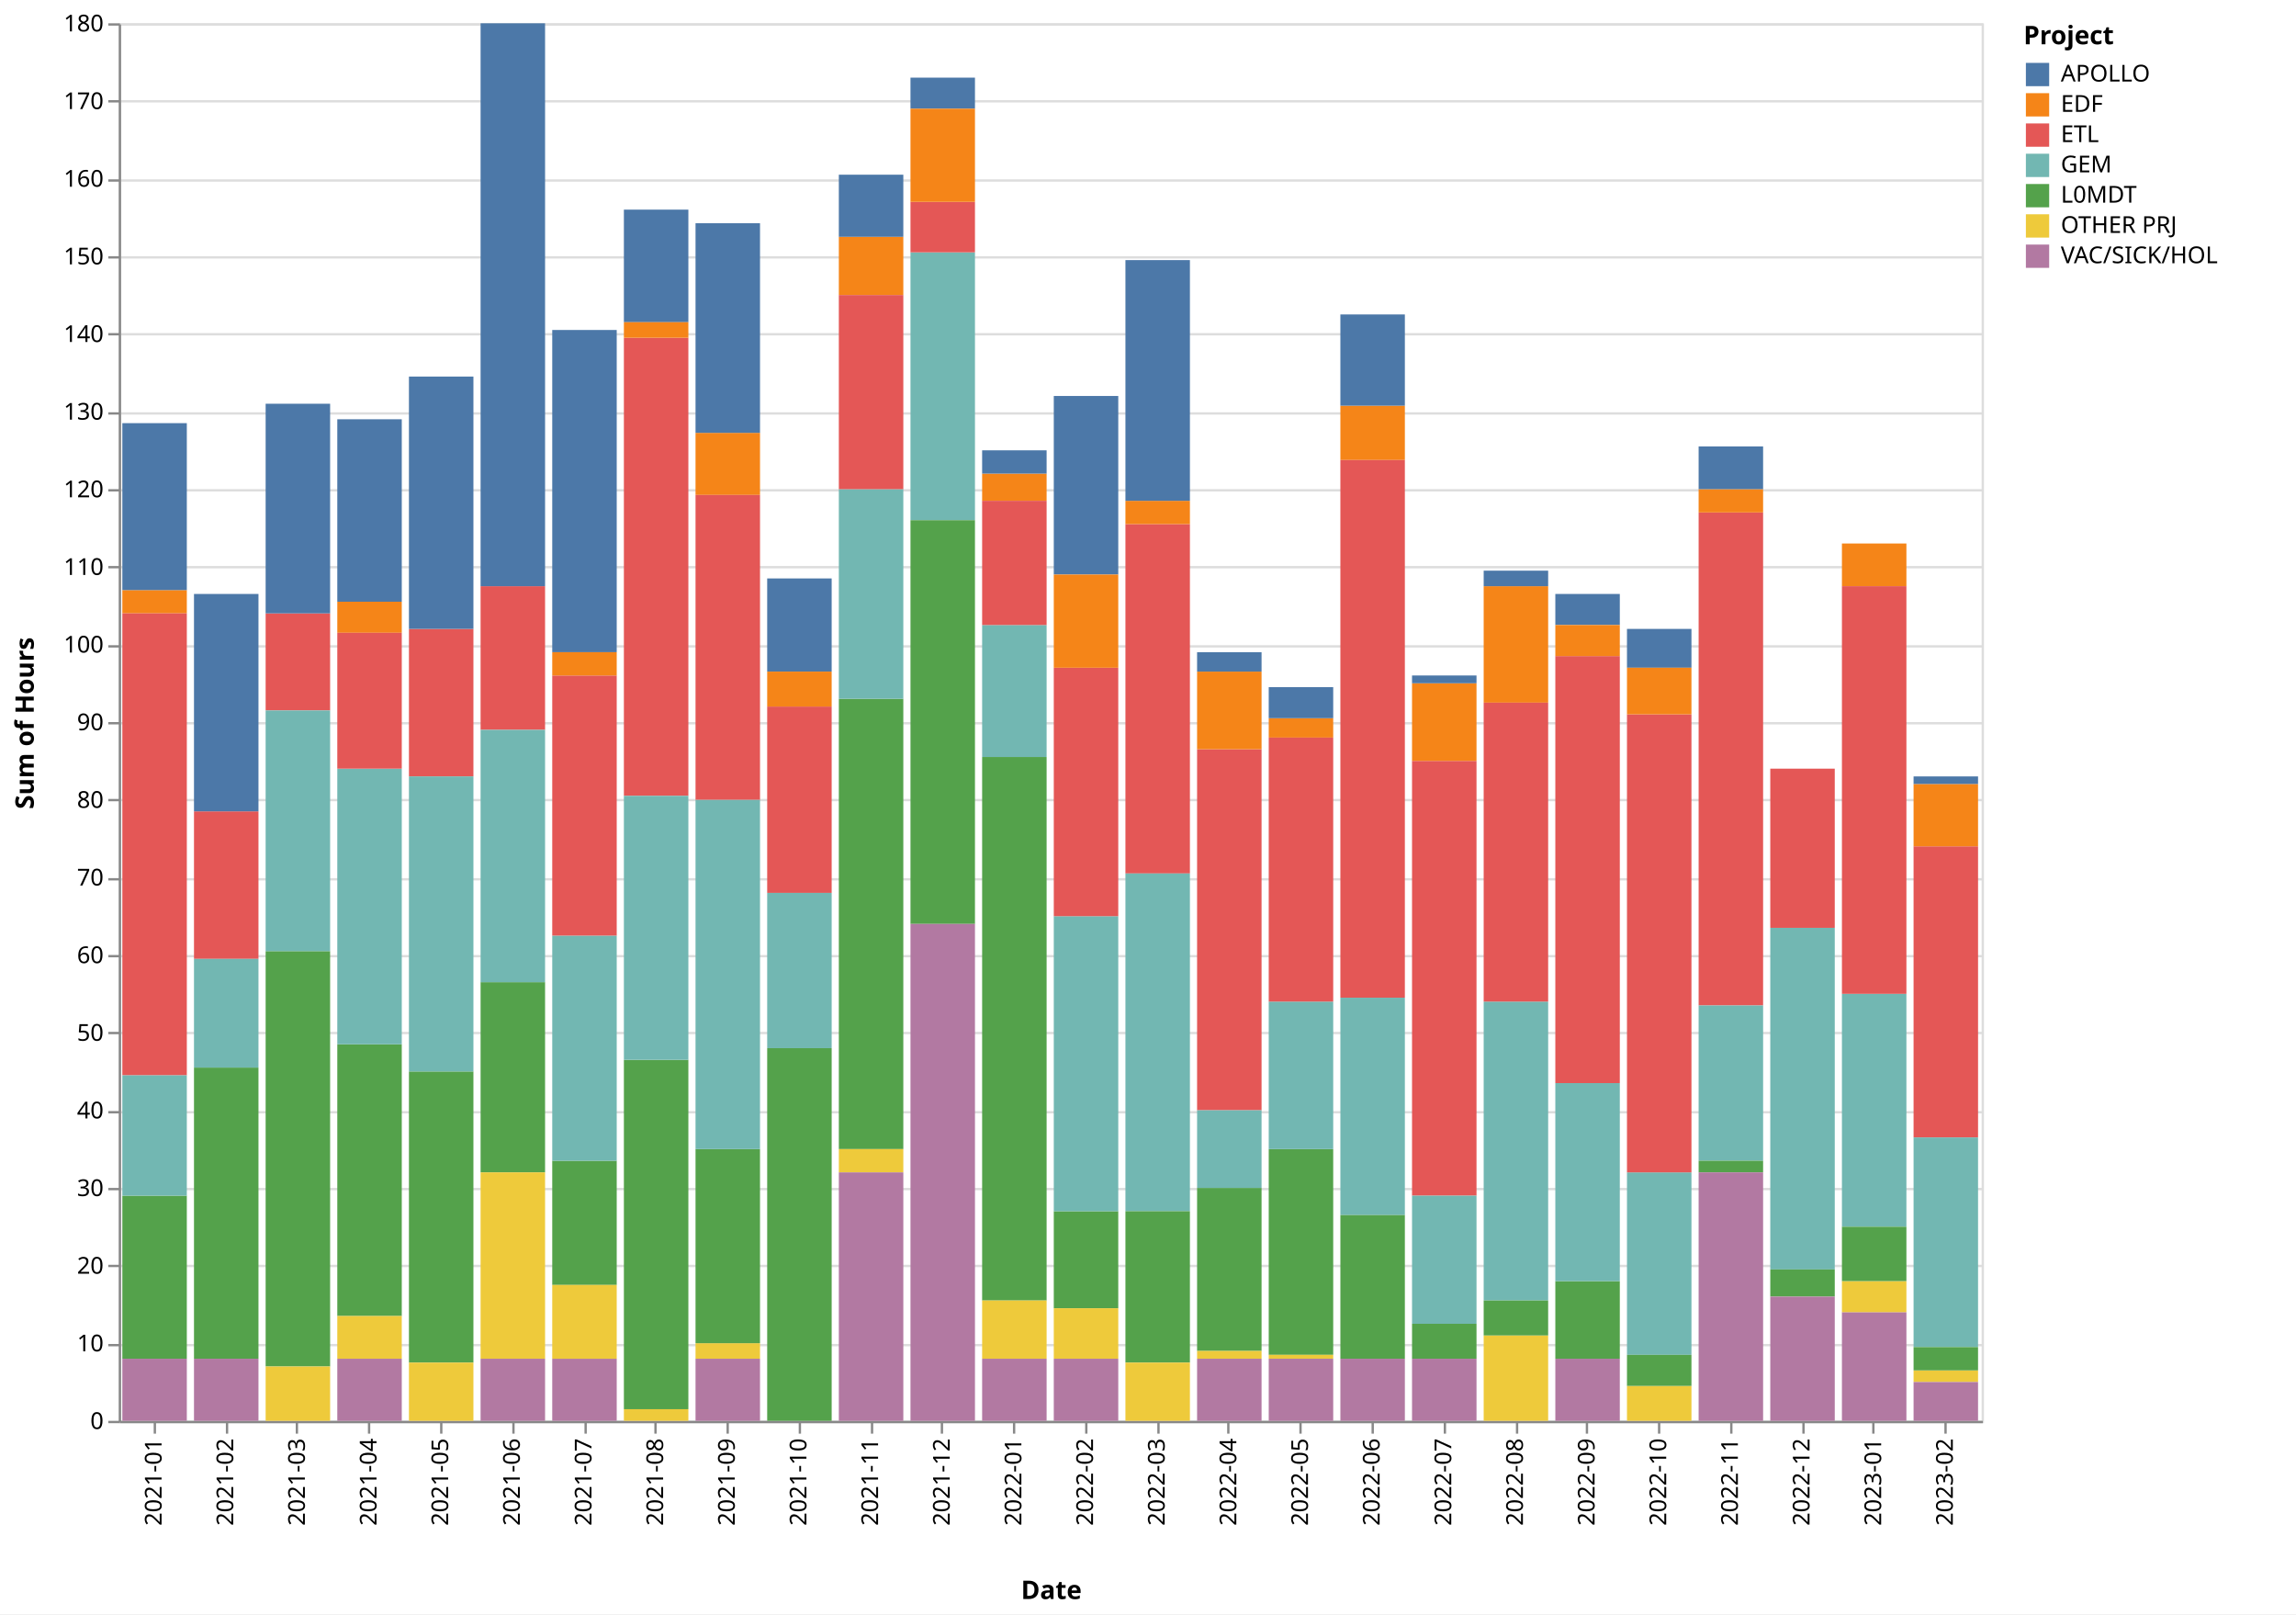
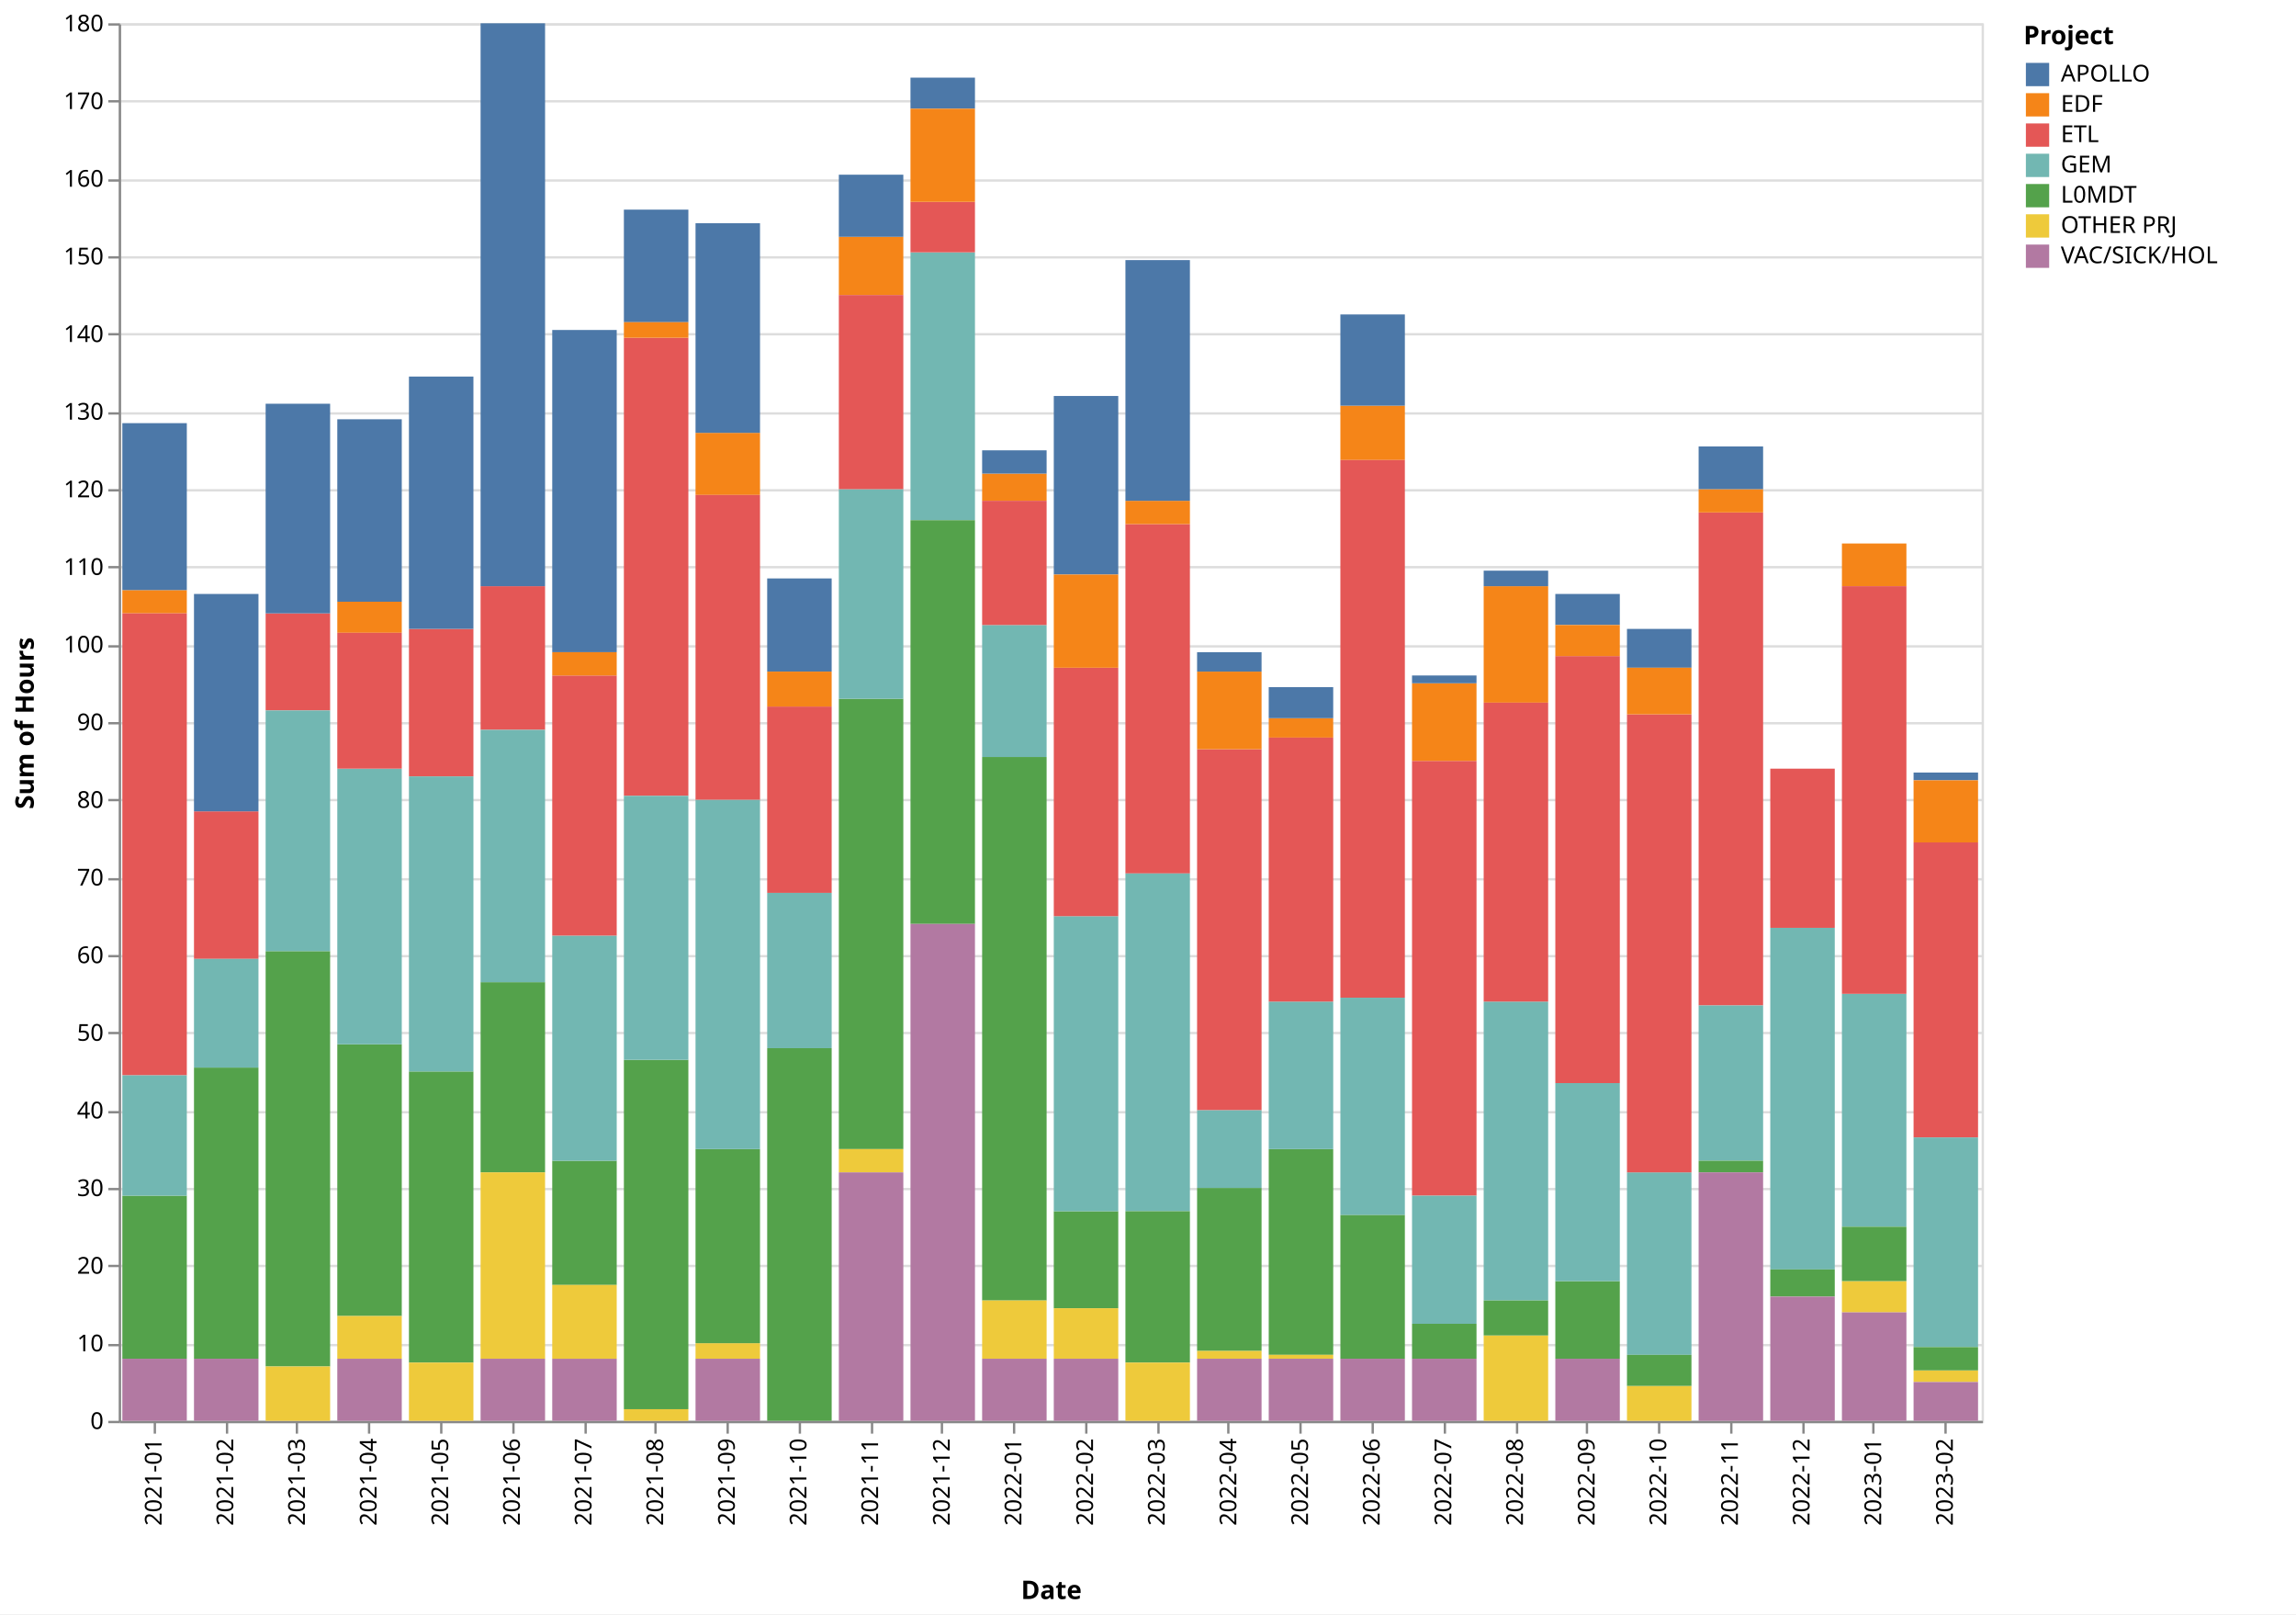
<svg xmlns="http://www.w3.org/2000/svg" class="marks" width="986" height="693" viewBox="0 0 986 693" version="1.1">
  <rect width="986" height="693" style="fill: white;" />
  <g transform="translate(51,10)">
    <g class="mark-group role-frame root">
      <g transform="translate(0,0)">
        <path class="background" d="M0.5,0.5h800v600h-800Z" style="fill: none; stroke: #ddd;" />
        <g>
          <g class="mark-group role-axis">
            <g transform="translate(0.5,0.5)">
              <path class="background" d="M0,0h0v0h0Z" style="pointer-events: none; fill: none;" />
              <g>
                <g class="mark-rule role-axis-grid" style="pointer-events: none;">
                  <line transform="translate(0,600)" x2="800" y2="0" style="fill: none; stroke: #ddd; stroke-width: 1; opacity: 1;" />
                  <line transform="translate(0,567)" x2="800" y2="0" style="fill: none; stroke: #ddd; stroke-width: 1; opacity: 1;" />
                  <line transform="translate(0,533)" x2="800" y2="0" style="fill: none; stroke: #ddd; stroke-width: 1; opacity: 1;" />
                  <line transform="translate(0,500)" x2="800" y2="0" style="fill: none; stroke: #ddd; stroke-width: 1; opacity: 1;" />
                  <line transform="translate(0,467)" x2="800" y2="0" style="fill: none; stroke: #ddd; stroke-width: 1; opacity: 1;" />
                  <line transform="translate(0,433)" x2="800" y2="0" style="fill: none; stroke: #ddd; stroke-width: 1; opacity: 1;" />
                  <line transform="translate(0,400)" x2="800" y2="0" style="fill: none; stroke: #ddd; stroke-width: 1; opacity: 1;" />
                  <line transform="translate(0,367)" x2="800" y2="0" style="fill: none; stroke: #ddd; stroke-width: 1; opacity: 1;" />
                  <line transform="translate(0,333)" x2="800" y2="0" style="fill: none; stroke: #ddd; stroke-width: 1; opacity: 1;" />
                  <line transform="translate(0,300)" x2="800" y2="0" style="fill: none; stroke: #ddd; stroke-width: 1; opacity: 1;" />
                  <line transform="translate(0,267)" x2="800" y2="0" style="fill: none; stroke: #ddd; stroke-width: 1; opacity: 1;" />
                  <line transform="translate(0,233)" x2="800" y2="0" style="fill: none; stroke: #ddd; stroke-width: 1; opacity: 1;" />
                  <line transform="translate(0,200)" x2="800" y2="0" style="fill: none; stroke: #ddd; stroke-width: 1; opacity: 1;" />
                  <line transform="translate(0,167)" x2="800" y2="0" style="fill: none; stroke: #ddd; stroke-width: 1; opacity: 1;" />
                  <line transform="translate(0,133)" x2="800" y2="0" style="fill: none; stroke: #ddd; stroke-width: 1; opacity: 1;" />
                  <line transform="translate(0,100)" x2="800" y2="0" style="fill: none; stroke: #ddd; stroke-width: 1; opacity: 1;" />
                  <line transform="translate(0,67)" x2="800" y2="0" style="fill: none; stroke: #ddd; stroke-width: 1; opacity: 1;" />
                  <line transform="translate(0,33)" x2="800" y2="0" style="fill: none; stroke: #ddd; stroke-width: 1; opacity: 1;" />
                  <line transform="translate(0,0)" x2="800" y2="0" style="fill: none; stroke: #ddd; stroke-width: 1; opacity: 1;" />
                </g>
              </g>
              <path class="foreground" d="" style="pointer-events: none; display: none; fill: none;" />
            </g>
          </g>
          <g class="mark-group role-axis">
            <g transform="translate(0.5,600.5)">
              <path class="background" d="M0,0h0v0h0Z" style="pointer-events: none; fill: none;" />
              <g>
                <g class="mark-rule role-axis-tick" style="pointer-events: none;">
                  <line transform="translate(15,0)" x2="0" y2="5" style="fill: none; stroke: #888; stroke-width: 1; opacity: 1;" />
                  <line transform="translate(46,0)" x2="0" y2="5" style="fill: none; stroke: #888; stroke-width: 1; opacity: 1;" />
                  <line transform="translate(76,0)" x2="0" y2="5" style="fill: none; stroke: #888; stroke-width: 1; opacity: 1;" />
                  <line transform="translate(107,0)" x2="0" y2="5" style="fill: none; stroke: #888; stroke-width: 1; opacity: 1;" />
                  <line transform="translate(138,0)" x2="0" y2="5" style="fill: none; stroke: #888; stroke-width: 1; opacity: 1;" />
                  <line transform="translate(169,0)" x2="0" y2="5" style="fill: none; stroke: #888; stroke-width: 1; opacity: 1;" />
                  <line transform="translate(200,0)" x2="0" y2="5" style="fill: none; stroke: #888; stroke-width: 1; opacity: 1;" />
                  <line transform="translate(230,0)" x2="0" y2="5" style="fill: none; stroke: #888; stroke-width: 1; opacity: 1;" />
                  <line transform="translate(261,0)" x2="0" y2="5" style="fill: none; stroke: #888; stroke-width: 1; opacity: 1;" />
                  <line transform="translate(292,0)" x2="0" y2="5" style="fill: none; stroke: #888; stroke-width: 1; opacity: 1;" />
                  <line transform="translate(323,0)" x2="0" y2="5" style="fill: none; stroke: #888; stroke-width: 1; opacity: 1;" />
                  <line transform="translate(353,0)" x2="0" y2="5" style="fill: none; stroke: #888; stroke-width: 1; opacity: 1;" />
                  <line transform="translate(384,0)" x2="0" y2="5" style="fill: none; stroke: #888; stroke-width: 1; opacity: 1;" />
                  <line transform="translate(415,0)" x2="0" y2="5" style="fill: none; stroke: #888; stroke-width: 1; opacity: 1;" />
                  <line transform="translate(446,0)" x2="0" y2="5" style="fill: none; stroke: #888; stroke-width: 1; opacity: 1;" />
                  <line transform="translate(476,0)" x2="0" y2="5" style="fill: none; stroke: #888; stroke-width: 1; opacity: 1;" />
                  <line transform="translate(507,0)" x2="0" y2="5" style="fill: none; stroke: #888; stroke-width: 1; opacity: 1;" />
                  <line transform="translate(538,0)" x2="0" y2="5" style="fill: none; stroke: #888; stroke-width: 1; opacity: 1;" />
                  <line transform="translate(569,0)" x2="0" y2="5" style="fill: none; stroke: #888; stroke-width: 1; opacity: 1;" />
                  <line transform="translate(600,0)" x2="0" y2="5" style="fill: none; stroke: #888; stroke-width: 1; opacity: 1;" />
                  <line transform="translate(630,0)" x2="0" y2="5" style="fill: none; stroke: #888; stroke-width: 1; opacity: 1;" />
                  <line transform="translate(661,0)" x2="0" y2="5" style="fill: none; stroke: #888; stroke-width: 1; opacity: 1;" />
                  <line transform="translate(692,0)" x2="0" y2="5" style="fill: none; stroke: #888; stroke-width: 1; opacity: 1;" />
                  <line transform="translate(723,0)" x2="0" y2="5" style="fill: none; stroke: #888; stroke-width: 1; opacity: 1;" />
                  <line transform="translate(753,0)" x2="0" y2="5" style="fill: none; stroke: #888; stroke-width: 1; opacity: 1;" />
                  <line transform="translate(784,0)" x2="0" y2="5" style="fill: none; stroke: #888; stroke-width: 1; opacity: 1;" />
                </g>
                <g class="mark-text role-axis-label" style="pointer-events: none;">
                  <text text-anchor="end" transform="translate(14.88462,7) rotate(270) translate(0,3)" style="font-family: sans-serif; font-size: 10px; fill: #000; opacity: 1;">2021-01</text>
                  <text text-anchor="end" transform="translate(45.65385,7) rotate(270) translate(0,3)" style="font-family: sans-serif; font-size: 10px; fill: #000; opacity: 1;">2021-02</text>
                  <text text-anchor="end" transform="translate(76.42308,7) rotate(270) translate(0,3)" style="font-family: sans-serif; font-size: 10px; fill: #000; opacity: 1;">2021-03</text>
                  <text text-anchor="end" transform="translate(107.1923,7) rotate(270) translate(0,3)" style="font-family: sans-serif; font-size: 10px; fill: #000; opacity: 1;">2021-04</text>
                  <text text-anchor="end" transform="translate(137.9615,7) rotate(270) translate(0,3)" style="font-family: sans-serif; font-size: 10px; fill: #000; opacity: 1;">2021-05</text>
                  <text text-anchor="end" transform="translate(168.7308,7) rotate(270) translate(0,3)" style="font-family: sans-serif; font-size: 10px; fill: #000; opacity: 1;">2021-06</text>
                  <text text-anchor="end" transform="translate(199.5,7) rotate(270) translate(0,3)" style="font-family: sans-serif; font-size: 10px; fill: #000; opacity: 1;">2021-07</text>
                  <text text-anchor="end" transform="translate(230.2692,7) rotate(270) translate(0,3)" style="font-family: sans-serif; font-size: 10px; fill: #000; opacity: 1;">2021-08</text>
                  <text text-anchor="end" transform="translate(261.0385,7) rotate(270) translate(0,3)" style="font-family: sans-serif; font-size: 10px; fill: #000; opacity: 1;">2021-09</text>
                  <text text-anchor="end" transform="translate(291.8077,7) rotate(270) translate(0,3)" style="font-family: sans-serif; font-size: 10px; fill: #000; opacity: 1;">2021-10</text>
                  <text text-anchor="end" transform="translate(322.5769,7) rotate(270) translate(0,3)" style="font-family: sans-serif; font-size: 10px; fill: #000; opacity: 1;">2021-11</text>
                  <text text-anchor="end" transform="translate(353.3462,7) rotate(270) translate(0,3)" style="font-family: sans-serif; font-size: 10px; fill: #000; opacity: 1;">2021-12</text>
                  <text text-anchor="end" transform="translate(384.1154,7) rotate(270) translate(0,3)" style="font-family: sans-serif; font-size: 10px; fill: #000; opacity: 1;">2022-01</text>
                  <text text-anchor="end" transform="translate(414.8846,7) rotate(270) translate(0,3)" style="font-family: sans-serif; font-size: 10px; fill: #000; opacity: 1;">2022-02</text>
                  <text text-anchor="end" transform="translate(445.6538,7) rotate(270) translate(0,3)" style="font-family: sans-serif; font-size: 10px; fill: #000; opacity: 1;">2022-03</text>
                  <text text-anchor="end" transform="translate(476.4231,7) rotate(270) translate(0,3)" style="font-family: sans-serif; font-size: 10px; fill: #000; opacity: 1;">2022-04</text>
                  <text text-anchor="end" transform="translate(507.1923,7) rotate(270) translate(0,3)" style="font-family: sans-serif; font-size: 10px; fill: #000; opacity: 1;">2022-05</text>
                  <text text-anchor="end" transform="translate(537.9615,7) rotate(270) translate(0,3)" style="font-family: sans-serif; font-size: 10px; fill: #000; opacity: 1;">2022-06</text>
                  <text text-anchor="end" transform="translate(568.7308,7) rotate(270) translate(0,3)" style="font-family: sans-serif; font-size: 10px; fill: #000; opacity: 1;">2022-07</text>
                  <text text-anchor="end" transform="translate(599.5,7) rotate(270) translate(0,3)" style="font-family: sans-serif; font-size: 10px; fill: #000; opacity: 1;">2022-08</text>
                  <text text-anchor="end" transform="translate(630.2692,7) rotate(270) translate(0,3)" style="font-family: sans-serif; font-size: 10px; fill: #000; opacity: 1;">2022-09</text>
                  <text text-anchor="end" transform="translate(661.0385,7) rotate(270) translate(0,3)" style="font-family: sans-serif; font-size: 10px; fill: #000; opacity: 1;">2022-10</text>
                  <text text-anchor="end" transform="translate(691.8077,7) rotate(270) translate(0,3)" style="font-family: sans-serif; font-size: 10px; fill: #000; opacity: 1;">2022-11</text>
                  <text text-anchor="end" transform="translate(722.5769,7) rotate(270) translate(0,3)" style="font-family: sans-serif; font-size: 10px; fill: #000; opacity: 1;">2022-12</text>
                  <text text-anchor="end" transform="translate(753.3462,7) rotate(270) translate(0,3)" style="font-family: sans-serif; font-size: 10px; fill: #000; opacity: 1;">2023-01</text>
                  <text text-anchor="end" transform="translate(784.1154,7) rotate(270) translate(0,3)" style="font-family: sans-serif; font-size: 10px; fill: #000; opacity: 1;">2023-02</text>
                </g>
                <g class="mark-rule role-axis-domain" style="pointer-events: none;">
                  <line transform="translate(0,0)" x2="800" y2="0" style="fill: none; stroke: #888; stroke-width: 1; opacity: 1;" />
                </g>
                <g class="mark-text role-axis-title" style="pointer-events: none;">
                  <text text-anchor="middle" transform="translate(400,76)" style="font-family: sans-serif; font-size: 11px; font-weight: bold; fill: #000; opacity: 1;">Date</text>
                </g>
              </g>
              <path class="foreground" d="" style="pointer-events: none; display: none; fill: none;" />
            </g>
          </g>
          <g class="mark-group role-axis">
            <g transform="translate(0.5,0.5)">
              <path class="background" d="M0,0h0v0h0Z" style="pointer-events: none; fill: none;" />
              <g>
                <g class="mark-rule role-axis-tick" style="pointer-events: none;">
                  <line transform="translate(0,600)" x2="-5" y2="0" style="fill: none; stroke: #888; stroke-width: 1; opacity: 1;" />
                  <line transform="translate(0,567)" x2="-5" y2="0" style="fill: none; stroke: #888; stroke-width: 1; opacity: 1;" />
                  <line transform="translate(0,533)" x2="-5" y2="0" style="fill: none; stroke: #888; stroke-width: 1; opacity: 1;" />
                  <line transform="translate(0,500)" x2="-5" y2="0" style="fill: none; stroke: #888; stroke-width: 1; opacity: 1;" />
                  <line transform="translate(0,467)" x2="-5" y2="0" style="fill: none; stroke: #888; stroke-width: 1; opacity: 1;" />
                  <line transform="translate(0,433)" x2="-5" y2="0" style="fill: none; stroke: #888; stroke-width: 1; opacity: 1;" />
                  <line transform="translate(0,400)" x2="-5" y2="0" style="fill: none; stroke: #888; stroke-width: 1; opacity: 1;" />
                  <line transform="translate(0,367)" x2="-5" y2="0" style="fill: none; stroke: #888; stroke-width: 1; opacity: 1;" />
                  <line transform="translate(0,333)" x2="-5" y2="0" style="fill: none; stroke: #888; stroke-width: 1; opacity: 1;" />
                  <line transform="translate(0,300)" x2="-5" y2="0" style="fill: none; stroke: #888; stroke-width: 1; opacity: 1;" />
                  <line transform="translate(0,267)" x2="-5" y2="0" style="fill: none; stroke: #888; stroke-width: 1; opacity: 1;" />
                  <line transform="translate(0,233)" x2="-5" y2="0" style="fill: none; stroke: #888; stroke-width: 1; opacity: 1;" />
                  <line transform="translate(0,200)" x2="-5" y2="0" style="fill: none; stroke: #888; stroke-width: 1; opacity: 1;" />
                  <line transform="translate(0,167)" x2="-5" y2="0" style="fill: none; stroke: #888; stroke-width: 1; opacity: 1;" />
                  <line transform="translate(0,133)" x2="-5" y2="0" style="fill: none; stroke: #888; stroke-width: 1; opacity: 1;" />
                  <line transform="translate(0,100)" x2="-5" y2="0" style="fill: none; stroke: #888; stroke-width: 1; opacity: 1;" />
                  <line transform="translate(0,67)" x2="-5" y2="0" style="fill: none; stroke: #888; stroke-width: 1; opacity: 1;" />
                  <line transform="translate(0,33)" x2="-5" y2="0" style="fill: none; stroke: #888; stroke-width: 1; opacity: 1;" />
                  <line transform="translate(0,0)" x2="-5" y2="0" style="fill: none; stroke: #888; stroke-width: 1; opacity: 1;" />
                </g>
                <g class="mark-text role-axis-label" style="pointer-events: none;">
                  <text text-anchor="end" transform="translate(-7,603)" style="font-family: sans-serif; font-size: 10px; fill: #000; opacity: 1;">0</text>
                  <text text-anchor="end" transform="translate(-7,569.6667)" style="font-family: sans-serif; font-size: 10px; fill: #000; opacity: 1;">10</text>
                  <text text-anchor="end" transform="translate(-7,536.3333)" style="font-family: sans-serif; font-size: 10px; fill: #000; opacity: 1;">20</text>
                  <text text-anchor="end" transform="translate(-7,503)" style="font-family: sans-serif; font-size: 10px; fill: #000; opacity: 1;">30</text>
                  <text text-anchor="end" transform="translate(-7,469.6667)" style="font-family: sans-serif; font-size: 10px; fill: #000; opacity: 1;">40</text>
                  <text text-anchor="end" transform="translate(-7,436.3333)" style="font-family: sans-serif; font-size: 10px; fill: #000; opacity: 1;">50</text>
                  <text text-anchor="end" transform="translate(-7,403)" style="font-family: sans-serif; font-size: 10px; fill: #000; opacity: 1;">60</text>
                  <text text-anchor="end" transform="translate(-7,369.6667)" style="font-family: sans-serif; font-size: 10px; fill: #000; opacity: 1;">70</text>
                  <text text-anchor="end" transform="translate(-7,336.3333)" style="font-family: sans-serif; font-size: 10px; fill: #000; opacity: 1;">80</text>
                  <text text-anchor="end" transform="translate(-7,303)" style="font-family: sans-serif; font-size: 10px; fill: #000; opacity: 1;">90</text>
                  <text text-anchor="end" transform="translate(-7,269.6667)" style="font-family: sans-serif; font-size: 10px; fill: #000; opacity: 1;">100</text>
                  <text text-anchor="end" transform="translate(-7,236.3333)" style="font-family: sans-serif; font-size: 10px; fill: #000; opacity: 1;">110</text>
                  <text text-anchor="end" transform="translate(-7,203)" style="font-family: sans-serif; font-size: 10px; fill: #000; opacity: 1;">120</text>
                  <text text-anchor="end" transform="translate(-7,169.6667)" style="font-family: sans-serif; font-size: 10px; fill: #000; opacity: 1;">130</text>
                  <text text-anchor="end" transform="translate(-7,136.3333)" style="font-family: sans-serif; font-size: 10px; fill: #000; opacity: 1;">140</text>
                  <text text-anchor="end" transform="translate(-7,103)" style="font-family: sans-serif; font-size: 10px; fill: #000; opacity: 1;">150</text>
                  <text text-anchor="end" transform="translate(-7,69.66667)" style="font-family: sans-serif; font-size: 10px; fill: #000; opacity: 1;">160</text>
                  <text text-anchor="end" transform="translate(-7,36.33333)" style="font-family: sans-serif; font-size: 10px; fill: #000; opacity: 1;">170</text>
                  <text text-anchor="end" transform="translate(-7,3)" style="font-family: sans-serif; font-size: 10px; fill: #000; opacity: 1;">180</text>
                </g>
                <g class="mark-rule role-axis-domain" style="pointer-events: none;">
                  <line transform="translate(0,600)" x2="0" y2="-600" style="fill: none; stroke: #888; stroke-width: 1; opacity: 1;" />
                </g>
                <g class="mark-text role-axis-title" style="pointer-events: none;">
                  <text text-anchor="middle" transform="translate(-35,300) rotate(-90) translate(0,-2)" style="font-family: sans-serif; font-size: 11px; font-weight: bold; fill: #000; opacity: 1;">Sum of Hours</text>
                </g>
              </g>
              <path class="foreground" d="" style="pointer-events: none; display: none; fill: none;" />
            </g>
          </g>
          <g class="mark-rect role-mark marks">
            <path d="M1.538,243.333h27.692v10h-27.692Z" style="fill: #f58518;" />
            <path d="M1.538,171.667h27.692v71.667h-27.692Z" style="fill: #4c78a8;" />
            <path d="M1.538,253.333h27.692v198.333h-27.692Z" style="fill: #e45756;" />
            <path d="M1.538,503.333h27.692v70h-27.692Z" style="fill: #54a24b;" />
            <path d="M1.538,451.667h27.692v51.667h-27.692Z" style="fill: #72b7b2;" />
            <path d="M1.538,573.333h27.692v26.667h-27.692Z" style="fill: #b279a2;" />
            <path d="M32.308,338.333h27.692v63.333h-27.692Z" style="fill: #e45756;" />
            <path d="M32.308,448.333h27.692v125h-27.692Z" style="fill: #54a24b;" />
            <path d="M32.308,245h27.692v93.333h-27.692Z" style="fill: #4c78a8;" />
            <path d="M32.308,401.667h27.692v46.667h-27.692Z" style="fill: #72b7b2;" />
            <path d="M32.308,573.333h27.692v26.667h-27.692Z" style="fill: #b279a2;" />
            <path d="M63.077,253.333h27.692v41.667h-27.692Z" style="fill: #e45756;" />
            <path d="M63.077,398.333h27.692v178.333h-27.692Z" style="fill: #54a24b;" />
            <path d="M63.077,163.333h27.692v90h-27.692Z" style="fill: #4c78a8;" />
            <path d="M63.077,295h27.692v103.333h-27.692Z" style="fill: #72b7b2;" />
            <path d="M63.077,576.667h27.692v23.333h-27.692Z" style="fill: #eeca3b;" />
            <path d="M93.846,248.333h27.692v13.333h-27.692Z" style="fill: #f58518;" />
            <path d="M93.846,438.333h27.692v116.667h-27.692Z" style="fill: #54a24b;" />
            <path d="M93.846,320h27.692v118.333h-27.692Z" style="fill: #72b7b2;" />
            <path d="M93.846,555h27.692v18.333h-27.692Z" style="fill: #eeca3b;" />
            <path d="M93.846,261.667h27.692v58.333h-27.692Z" style="fill: #e45756;" />
            <path d="M93.846,170h27.692v78.333h-27.692Z" style="fill: #4c78a8;" />
            <path d="M93.846,573.333h27.692v26.667h-27.692Z" style="fill: #b279a2;" />
            <path d="M124.615,450h27.692v125h-27.692Z" style="fill: #54a24b;" />
            <path d="M124.615,260h27.692v63.333h-27.692Z" style="fill: #e45756;" />
            <path d="M124.615,323.333h27.692v126.667h-27.692Z" style="fill: #72b7b2;" />
            <path d="M124.615,151.667h27.692v108.333h-27.692Z" style="fill: #4c78a8;" />
            <path d="M124.615,575h27.692v25h-27.692Z" style="fill: #eeca3b;" />
            <path d="M155.385,411.667h27.692v81.667h-27.692Z" style="fill: #54a24b;" />
            <path d="M155.385,493.333h27.692v80h-27.692Z" style="fill: #eeca3b;" />
            <path d="M155.385,241.667h27.692v61.667h-27.692Z" style="fill: #e45756;" />
            <path d="M155.385,0h27.692v241.667h-27.692Z" style="fill: #4c78a8;" />
            <path d="M155.385,303.333h27.692v108.333h-27.692Z" style="fill: #72b7b2;" />
            <path d="M155.385,573.333h27.692v26.667h-27.692Z" style="fill: #b279a2;" />
            <path d="M186.154,488.333h27.692v53.333h-27.692Z" style="fill: #54a24b;" />
            <path d="M186.154,131.667h27.692v138.333h-27.692Z" style="fill: #4c78a8;" />
            <path d="M186.154,391.667h27.692v96.667h-27.692Z" style="fill: #72b7b2;" />
            <path d="M186.154,573.333h27.692v26.667h-27.692Z" style="fill: #b279a2;" />
            <path d="M186.154,280h27.692v111.667h-27.692Z" style="fill: #e45756;" />
            <path d="M186.154,270h27.692v10h-27.692Z" style="fill: #f58518;" />
            <path d="M186.154,541.667h27.692v31.667h-27.692Z" style="fill: #eeca3b;" />
            <path d="M216.923,80h27.692v48.333h-27.692Z" style="fill: #4c78a8;" />
            <path d="M216.923,445h27.692v150h-27.692Z" style="fill: #54a24b;" />
            <path d="M216.923,135h27.692v196.667h-27.692Z" style="fill: #e45756;" />
            <path d="M216.923,331.667h27.692v113.333h-27.692Z" style="fill: #72b7b2;" />
            <path d="M216.923,595h27.692v5h-27.692Z" style="fill: #eeca3b;" />
            <path d="M216.923,128.333h27.692v6.667h-27.692Z" style="fill: #f58518;" />
            <path d="M247.692,566.667h27.692v6.667h-27.692Z" style="fill: #eeca3b;" />
            <path d="M247.692,175.833h27.692v26.667h-27.692Z" style="fill: #f58518;" />
            <path d="M247.692,483.333h27.692v83.333h-27.692Z" style="fill: #54a24b;" />
            <path d="M247.692,333.333h27.692v150h-27.692Z" style="fill: #72b7b2;" />
            <path d="M247.692,202.5h27.692v130.833h-27.692Z" style="fill: #e45756;" />
            <path d="M247.692,85.833h27.692v90h-27.692Z" style="fill: #4c78a8;" />
            <path d="M247.692,573.333h27.692v26.667h-27.692Z" style="fill: #b279a2;" />
            <path d="M278.462,238.333h27.692v40h-27.692Z" style="fill: #4c78a8;" />
            <path d="M278.462,293.333h27.692v80h-27.692Z" style="fill: #e45756;" />
            <path d="M278.462,373.333h27.692v66.667h-27.692Z" style="fill: #72b7b2;" />
            <path d="M278.462,278.333h27.692v15h-27.692Z" style="fill: #f58518;" />
            <path d="M278.462,440h27.692v160h-27.692Z" style="fill: #54a24b;" />
            <path d="M309.231,290h27.692v193.333h-27.692Z" style="fill: #54a24b;" />
            <path d="M309.231,91.667h27.692v25h-27.692Z" style="fill: #f58518;" />
            <path d="M309.231,200h27.692v90h-27.692Z" style="fill: #72b7b2;" />
            <path d="M309.231,65h27.692v26.667h-27.692Z" style="fill: #4c78a8;" />
            <path d="M309.231,116.667h27.692v83.333h-27.692Z" style="fill: #e45756;" />
            <path d="M309.231,483.333h27.692v10h-27.692Z" style="fill: #eeca3b;" />
            <path d="M309.231,493.333h27.692v106.667h-27.692Z" style="fill: #b279a2;" />
            <path d="M340,98.333h27.692v115h-27.692Z" style="fill: #72b7b2;" />
            <path d="M340,213.333h27.692v173.333h-27.692Z" style="fill: #54a24b;" />
            <path d="M340,23.333h27.692v13.333h-27.692Z" style="fill: #4c78a8;" />
            <path d="M340,76.667h27.692v21.667h-27.692Z" style="fill: #e45756;" />
            <path d="M340,36.667h27.692v40h-27.692Z" style="fill: #f58518;" />
            <path d="M340,386.667h27.692v213.333h-27.692Z" style="fill: #b279a2;" />
            <path d="M370.769,193.333h27.692v11.667h-27.692Z" style="fill: #f58518;" />
            <path d="M370.769,258.333h27.692v56.667h-27.692Z" style="fill: #72b7b2;" />
            <path d="M370.769,315h27.692v233.333h-27.692Z" style="fill: #54a24b;" />
            <path d="M370.769,205h27.692v53.333h-27.692Z" style="fill: #e45756;" />
            <path d="M370.769,548.333h27.692v25h-27.692Z" style="fill: #eeca3b;" />
            <path d="M370.769,183.333h27.692v10h-27.692Z" style="fill: #4c78a8;" />
            <path d="M370.769,573.333h27.692v26.667h-27.692Z" style="fill: #b279a2;" />
            <path d="M401.538,510h27.692v41.667h-27.692Z" style="fill: #54a24b;" />
            <path d="M401.538,160h27.692v76.667h-27.692Z" style="fill: #4c78a8;" />
            <path d="M401.538,383.333h27.692v126.667h-27.692Z" style="fill: #72b7b2;" />
            <path d="M401.538,276.667h27.692v106.667h-27.692Z" style="fill: #e45756;" />
            <path d="M401.538,236.667h27.692v40h-27.692Z" style="fill: #f58518;" />
            <path d="M401.538,551.667h27.692v21.667h-27.692Z" style="fill: #eeca3b;" />
            <path d="M401.538,573.333h27.692v26.667h-27.692Z" style="fill: #b279a2;" />
            <path d="M432.308,215h27.692v150h-27.692Z" style="fill: #e45756;" />
            <path d="M432.308,365h27.692v145h-27.692Z" style="fill: #72b7b2;" />
            <path d="M432.308,205h27.692v10h-27.692Z" style="fill: #f58518;" />
            <path d="M432.308,101.667h27.692v103.333h-27.692Z" style="fill: #4c78a8;" />
            <path d="M432.308,510h27.692v65h-27.692Z" style="fill: #54a24b;" />
            <path d="M432.308,575h27.692v25h-27.692Z" style="fill: #eeca3b;" />
            <path d="M463.077,311.667h27.692v155h-27.692Z" style="fill: #e45756;" />
            <path d="M463.077,500h27.692v70h-27.692Z" style="fill: #54a24b;" />
            <path d="M463.077,570h27.692v3.333h-27.692Z" style="fill: #eeca3b;" />
            <path d="M463.077,466.667h27.692v33.333h-27.692Z" style="fill: #72b7b2;" />
            <path d="M463.077,573.333h27.692v26.667h-27.692Z" style="fill: #b279a2;" />
            <path d="M463.077,278.333h27.692v33.333h-27.692Z" style="fill: #f58518;" />
            <path d="M463.077,270h27.692v8.333h-27.692Z" style="fill: #4c78a8;" />
            <path d="M493.846,298.333h27.692v8.333h-27.692Z" style="fill: #f58518;" />
            <path d="M493.846,483.333h27.692v88.333h-27.692Z" style="fill: #54a24b;" />
            <path d="M493.846,420h27.692v63.333h-27.692Z" style="fill: #72b7b2;" />
            <path d="M493.846,306.667h27.692v113.333h-27.692Z" style="fill: #e45756;" />
            <path d="M493.846,285h27.692v13.333h-27.692Z" style="fill: #4c78a8;" />
            <path d="M493.846,571.667h27.692v1.667h-27.692Z" style="fill: #eeca3b;" />
            <path d="M493.846,573.333h27.692v26.667h-27.692Z" style="fill: #b279a2;" />
            <path d="M524.615,164.167h27.692v23.333h-27.692Z" style="fill: #f58518;" />
            <path d="M524.615,187.5h27.692v230.833h-27.692Z" style="fill: #e45756;" />
            <path d="M524.615,418.333h27.692v93.333h-27.692Z" style="fill: #72b7b2;" />
            <path d="M524.615,511.667h27.692v61.667h-27.692Z" style="fill: #54a24b;" />
            <path d="M524.615,125h27.692v39.167h-27.692Z" style="fill: #4c78a8;" />
            <path d="M524.615,573.333h27.692v26.667h-27.692Z" style="fill: #b279a2;" />
            <path d="M555.385,558.333h27.692v15h-27.692Z" style="fill: #54a24b;" />
            <path d="M555.385,573.333h27.692v26.667h-27.692Z" style="fill: #b279a2;" />
            <path d="M555.385,316.667h27.692v186.667h-27.692Z" style="fill: #e45756;" />
            <path d="M555.385,503.333h27.692v55h-27.692Z" style="fill: #72b7b2;" />
            <path d="M555.385,283.333h27.692v33.333h-27.692Z" style="fill: #f58518;" />
            <path d="M555.385,280h27.692v3.333h-27.692Z" style="fill: #4c78a8;" />
            <path d="M586.154,241.667h27.692v50h-27.692Z" style="fill: #f58518;" />
            <path d="M586.154,420h27.692v128.333h-27.692Z" style="fill: #72b7b2;" />
            <path d="M586.154,291.667h27.692v128.333h-27.692Z" style="fill: #e45756;" />
            <path d="M586.154,563.333h27.692v36.667h-27.692Z" style="fill: #eeca3b;" />
            <path d="M586.154,235h27.692v6.667h-27.692Z" style="fill: #4c78a8;" />
            <path d="M586.154,548.333h27.692v15h-27.692Z" style="fill: #54a24b;" />
            <path d="M616.923,271.667h27.692v183.333h-27.692Z" style="fill: #e45756;" />
            <path d="M616.923,573.333h27.692v26.667h-27.692Z" style="fill: #b279a2;" />
            <path d="M616.923,540h27.692v33.333h-27.692Z" style="fill: #54a24b;" />
            <path d="M616.923,455h27.692v85h-27.692Z" style="fill: #72b7b2;" />
            <path d="M616.923,245h27.692v13.333h-27.692Z" style="fill: #4c78a8;" />
            <path d="M616.923,258.333h27.692v13.333h-27.692Z" style="fill: #f58518;" />
            <path d="M647.692,260h27.692v16.667h-27.692Z" style="fill: #4c78a8;" />
            <path d="M647.692,493.333h27.692v78.333h-27.692Z" style="fill: #72b7b2;" />
            <path d="M647.692,585h27.692v15h-27.692Z" style="fill: #eeca3b;" />
            <path d="M647.692,296.667h27.692v196.667h-27.692Z" style="fill: #e45756;" />
            <path d="M647.692,571.667h27.692v13.333h-27.692Z" style="fill: #54a24b;" />
            <path d="M647.692,276.667h27.692v20h-27.692Z" style="fill: #f58518;" />
            <path d="M678.462,210h27.692v211.667h-27.692Z" style="fill: #e45756;" />
            <path d="M678.462,200h27.692v10h-27.692Z" style="fill: #f58518;" />
            <path d="M678.462,181.667h27.692v18.333h-27.692Z" style="fill: #4c78a8;" />
            <path d="M678.462,421.667h27.692v66.667h-27.692Z" style="fill: #72b7b2;" />
            <path d="M678.462,488.333h27.692v5h-27.692Z" style="fill: #54a24b;" />
            <path d="M678.462,493.333h27.692v106.667h-27.692Z" style="fill: #b279a2;" />
            <path d="M709.231,388.333h27.692v146.667h-27.692Z" style="fill: #72b7b2;" />
            <path d="M709.231,320h27.692v68.333h-27.692Z" style="fill: #e45756;" />
            <path d="M709.231,535h27.692v11.667h-27.692Z" style="fill: #54a24b;" />
            <path d="M709.231,546.667h27.692v53.333h-27.692Z" style="fill: #b279a2;" />
            <path d="M740,553.333h27.692v46.667h-27.692Z" style="fill: #b279a2;" />
            <path d="M740,416.667h27.692v100h-27.692Z" style="fill: #72b7b2;" />
            <path d="M740,223.333h27.692v18.333h-27.692Z" style="fill: #f58518;" />
            <path d="M740,241.667h27.692v175h-27.692Z" style="fill: #e45756;" />
            <path d="M740,540h27.692v13.333h-27.692Z" style="fill: #eeca3b;" />
            <path d="M740,516.667h27.692v23.333h-27.692Z" style="fill: #54a24b;" />
-             <path d="M770.769,353.333h27.692v125h-27.692Z" style="fill: #e45756;" />
+             <path d="M770.769,351.667h27.692v126.667h-27.692Z" style="fill: #e45756;" />
            <path d="M770.769,478.333h27.692v90h-27.692Z" style="fill: #72b7b2;" />
-             <path d="M770.769,323.333h27.692v3.333h-27.692Z" style="fill: #4c78a8;" />
+             <path d="M770.769,321.667h27.692v3.333h-27.692Z" style="fill: #4c78a8;" />
            <path d="M770.769,578.333h27.692v5h-27.692Z" style="fill: #eeca3b;" />
-             <path d="M770.769,326.667h27.692v26.667h-27.692Z" style="fill: #f58518;" />
+             <path d="M770.769,325h27.692v26.667h-27.692Z" style="fill: #f58518;" />
            <path d="M770.769,568.333h27.692v10h-27.692Z" style="fill: #54a24b;" />
            <path d="M770.769,583.333h27.692v16.667h-27.692Z" style="fill: #b279a2;" />
          </g>
          <g class="mark-group role-legend">
            <g transform="translate(818,0)">
              <path class="background" d="M0,0h112v105h-112Z" style="pointer-events: none; fill: none;" />
              <g>
                <g class="mark-group role-legend-entry">
                  <g transform="translate(0,16)">
                    <path class="background" d="M0,0h0v0h0Z" style="pointer-events: none; fill: none;" />
                    <g>
                      <g class="mark-group role-scope">
                        <g transform="translate(0,0)">
                          <path class="background" d="M0,0h112v11h-112Z" style="pointer-events: none; fill: none; opacity: 1;" />
                          <g>
                            <g class="mark-symbol role-legend-symbol" style="pointer-events: none;">
                              <path transform="translate(6,6)" d="M-5,-5h10v10h-10Z" style="fill: #4c78a8; stroke-width: 1.5; opacity: 1;" />
                            </g>
                            <g class="mark-text role-legend-label" style="pointer-events: none;">
                              <text text-anchor="start" transform="translate(16,9)" style="font-family: sans-serif; font-size: 10px; fill: #000; opacity: 1;">APOLLO</text>
                            </g>
                          </g>
                          <path class="foreground" d="" style="pointer-events: none; display: none; fill: none;" />
                        </g>
                        <g transform="translate(0,13)">
                          <path class="background" d="M0,0h112v11h-112Z" style="pointer-events: none; fill: none; opacity: 1;" />
                          <g>
                            <g class="mark-symbol role-legend-symbol" style="pointer-events: none;">
                              <path transform="translate(6,6)" d="M-5,-5h10v10h-10Z" style="fill: #f58518; stroke-width: 1.5; opacity: 1;" />
                            </g>
                            <g class="mark-text role-legend-label" style="pointer-events: none;">
                              <text text-anchor="start" transform="translate(16,9)" style="font-family: sans-serif; font-size: 10px; fill: #000; opacity: 1;">EDF</text>
                            </g>
                          </g>
                          <path class="foreground" d="" style="pointer-events: none; display: none; fill: none;" />
                        </g>
                        <g transform="translate(0,26)">
                          <path class="background" d="M0,0h112v11h-112Z" style="pointer-events: none; fill: none; opacity: 1;" />
                          <g>
                            <g class="mark-symbol role-legend-symbol" style="pointer-events: none;">
                              <path transform="translate(6,6)" d="M-5,-5h10v10h-10Z" style="fill: #e45756; stroke-width: 1.5; opacity: 1;" />
                            </g>
                            <g class="mark-text role-legend-label" style="pointer-events: none;">
                              <text text-anchor="start" transform="translate(16,9)" style="font-family: sans-serif; font-size: 10px; fill: #000; opacity: 1;">ETL</text>
                            </g>
                          </g>
                          <path class="foreground" d="" style="pointer-events: none; display: none; fill: none;" />
                        </g>
                        <g transform="translate(0,39)">
                          <path class="background" d="M0,0h112v11h-112Z" style="pointer-events: none; fill: none; opacity: 1;" />
                          <g>
                            <g class="mark-symbol role-legend-symbol" style="pointer-events: none;">
                              <path transform="translate(6,6)" d="M-5,-5h10v10h-10Z" style="fill: #72b7b2; stroke-width: 1.5; opacity: 1;" />
                            </g>
                            <g class="mark-text role-legend-label" style="pointer-events: none;">
                              <text text-anchor="start" transform="translate(16,9)" style="font-family: sans-serif; font-size: 10px; fill: #000; opacity: 1;">GEM</text>
                            </g>
                          </g>
                          <path class="foreground" d="" style="pointer-events: none; display: none; fill: none;" />
                        </g>
                        <g transform="translate(0,52)">
                          <path class="background" d="M0,0h112v11h-112Z" style="pointer-events: none; fill: none; opacity: 1;" />
                          <g>
                            <g class="mark-symbol role-legend-symbol" style="pointer-events: none;">
                              <path transform="translate(6,6)" d="M-5,-5h10v10h-10Z" style="fill: #54a24b; stroke-width: 1.5; opacity: 1;" />
                            </g>
                            <g class="mark-text role-legend-label" style="pointer-events: none;">
                              <text text-anchor="start" transform="translate(16,9)" style="font-family: sans-serif; font-size: 10px; fill: #000; opacity: 1;">L0MDT</text>
                            </g>
                          </g>
                          <path class="foreground" d="" style="pointer-events: none; display: none; fill: none;" />
                        </g>
                        <g transform="translate(0,65)">
                          <path class="background" d="M0,0h112v11h-112Z" style="pointer-events: none; fill: none; opacity: 1;" />
                          <g>
                            <g class="mark-symbol role-legend-symbol" style="pointer-events: none;">
                              <path transform="translate(6,6)" d="M-5,-5h10v10h-10Z" style="fill: #eeca3b; stroke-width: 1.5; opacity: 1;" />
                            </g>
                            <g class="mark-text role-legend-label" style="pointer-events: none;">
                              <text text-anchor="start" transform="translate(16,9)" style="font-family: sans-serif; font-size: 10px; fill: #000; opacity: 1;">OTHER PRJ</text>
                            </g>
                          </g>
                          <path class="foreground" d="" style="pointer-events: none; display: none; fill: none;" />
                        </g>
                        <g transform="translate(0,78)">
                          <path class="background" d="M0,0h112v11h-112Z" style="pointer-events: none; fill: none; opacity: 1;" />
                          <g>
                            <g class="mark-symbol role-legend-symbol" style="pointer-events: none;">
                              <path transform="translate(6,6)" d="M-5,-5h10v10h-10Z" style="fill: #b279a2; stroke-width: 1.5; opacity: 1;" />
                            </g>
                            <g class="mark-text role-legend-label" style="pointer-events: none;">
                              <text text-anchor="start" transform="translate(16,9)" style="font-family: sans-serif; font-size: 10px; fill: #000; opacity: 1;">VAC/SICK/HOL</text>
                            </g>
                          </g>
                          <path class="foreground" d="" style="pointer-events: none; display: none; fill: none;" />
                        </g>
                      </g>
                    </g>
                    <path class="foreground" d="" style="pointer-events: none; display: none; fill: none;" />
                  </g>
                </g>
                <g class="mark-text role-legend-title" style="pointer-events: none;">
                  <text text-anchor="start" transform="translate(0,9)" style="font-family: sans-serif; font-size: 11px; font-weight: bold; fill: #000; opacity: 1;">Project</text>
                </g>
              </g>
              <path class="foreground" d="" style="pointer-events: none; display: none; fill: none;" />
            </g>
          </g>
        </g>
        <path class="foreground" d="" style="display: none; fill: none;" />
      </g>
    </g>
  </g>
</svg>
